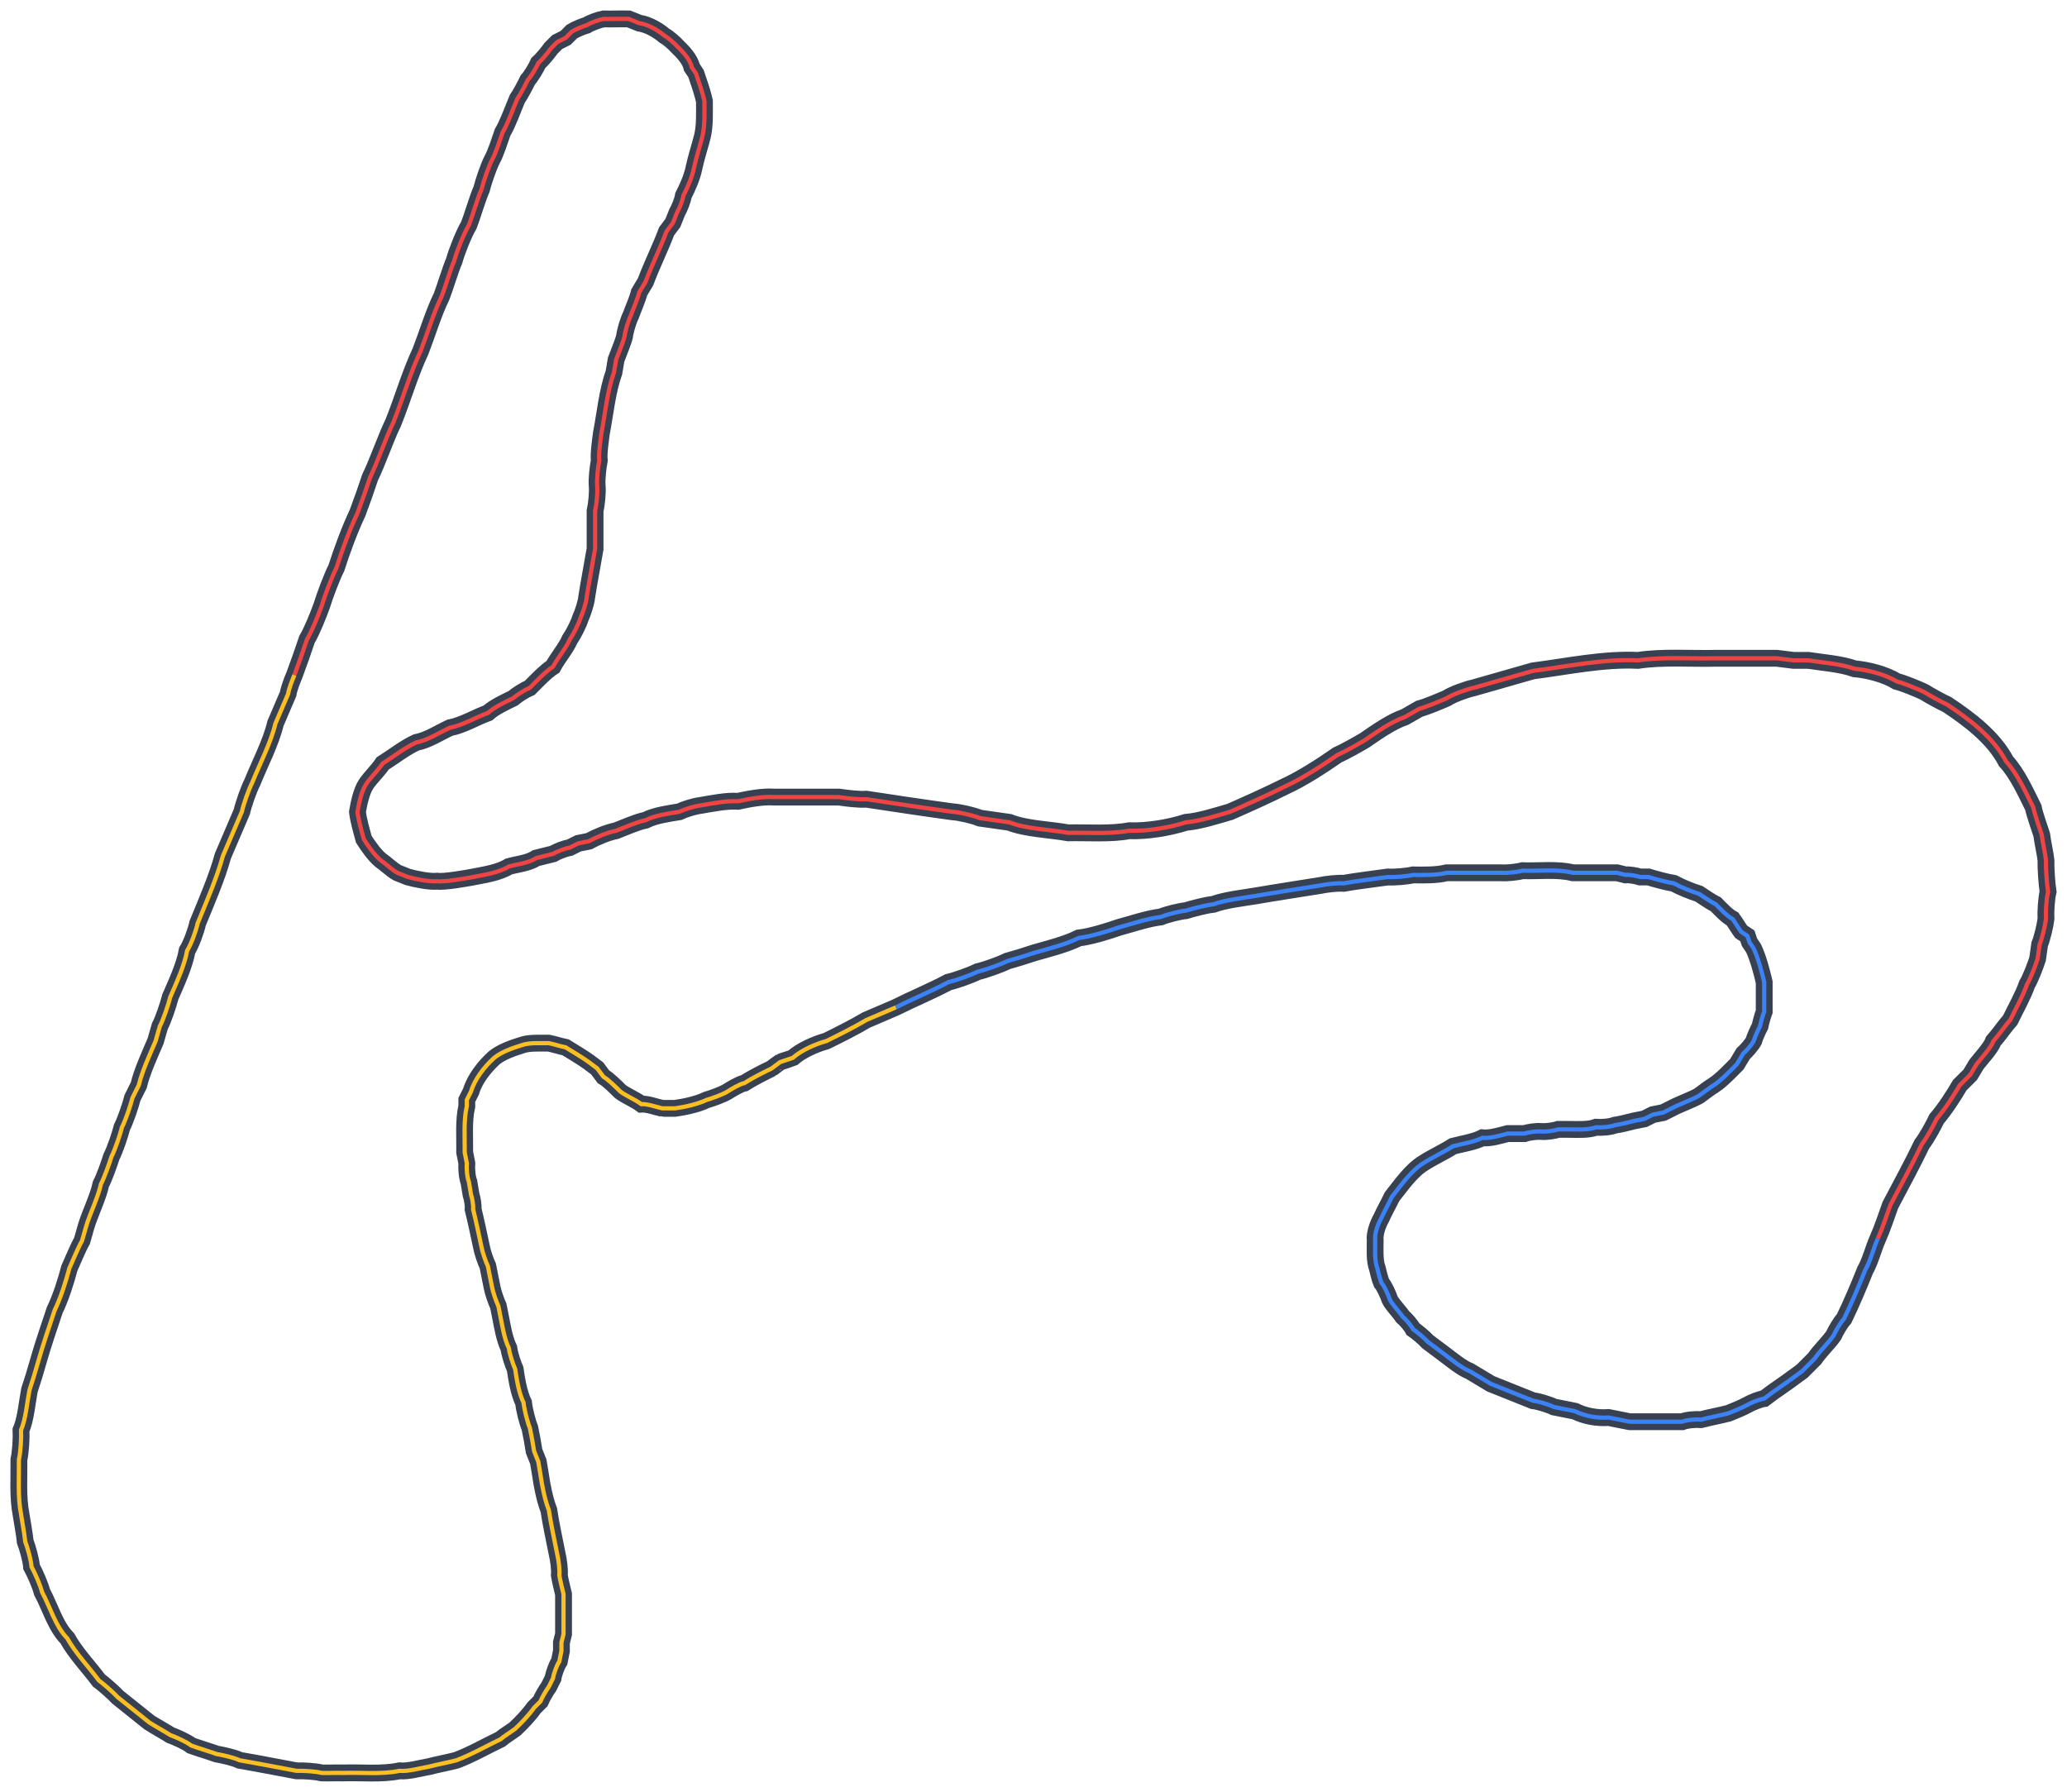
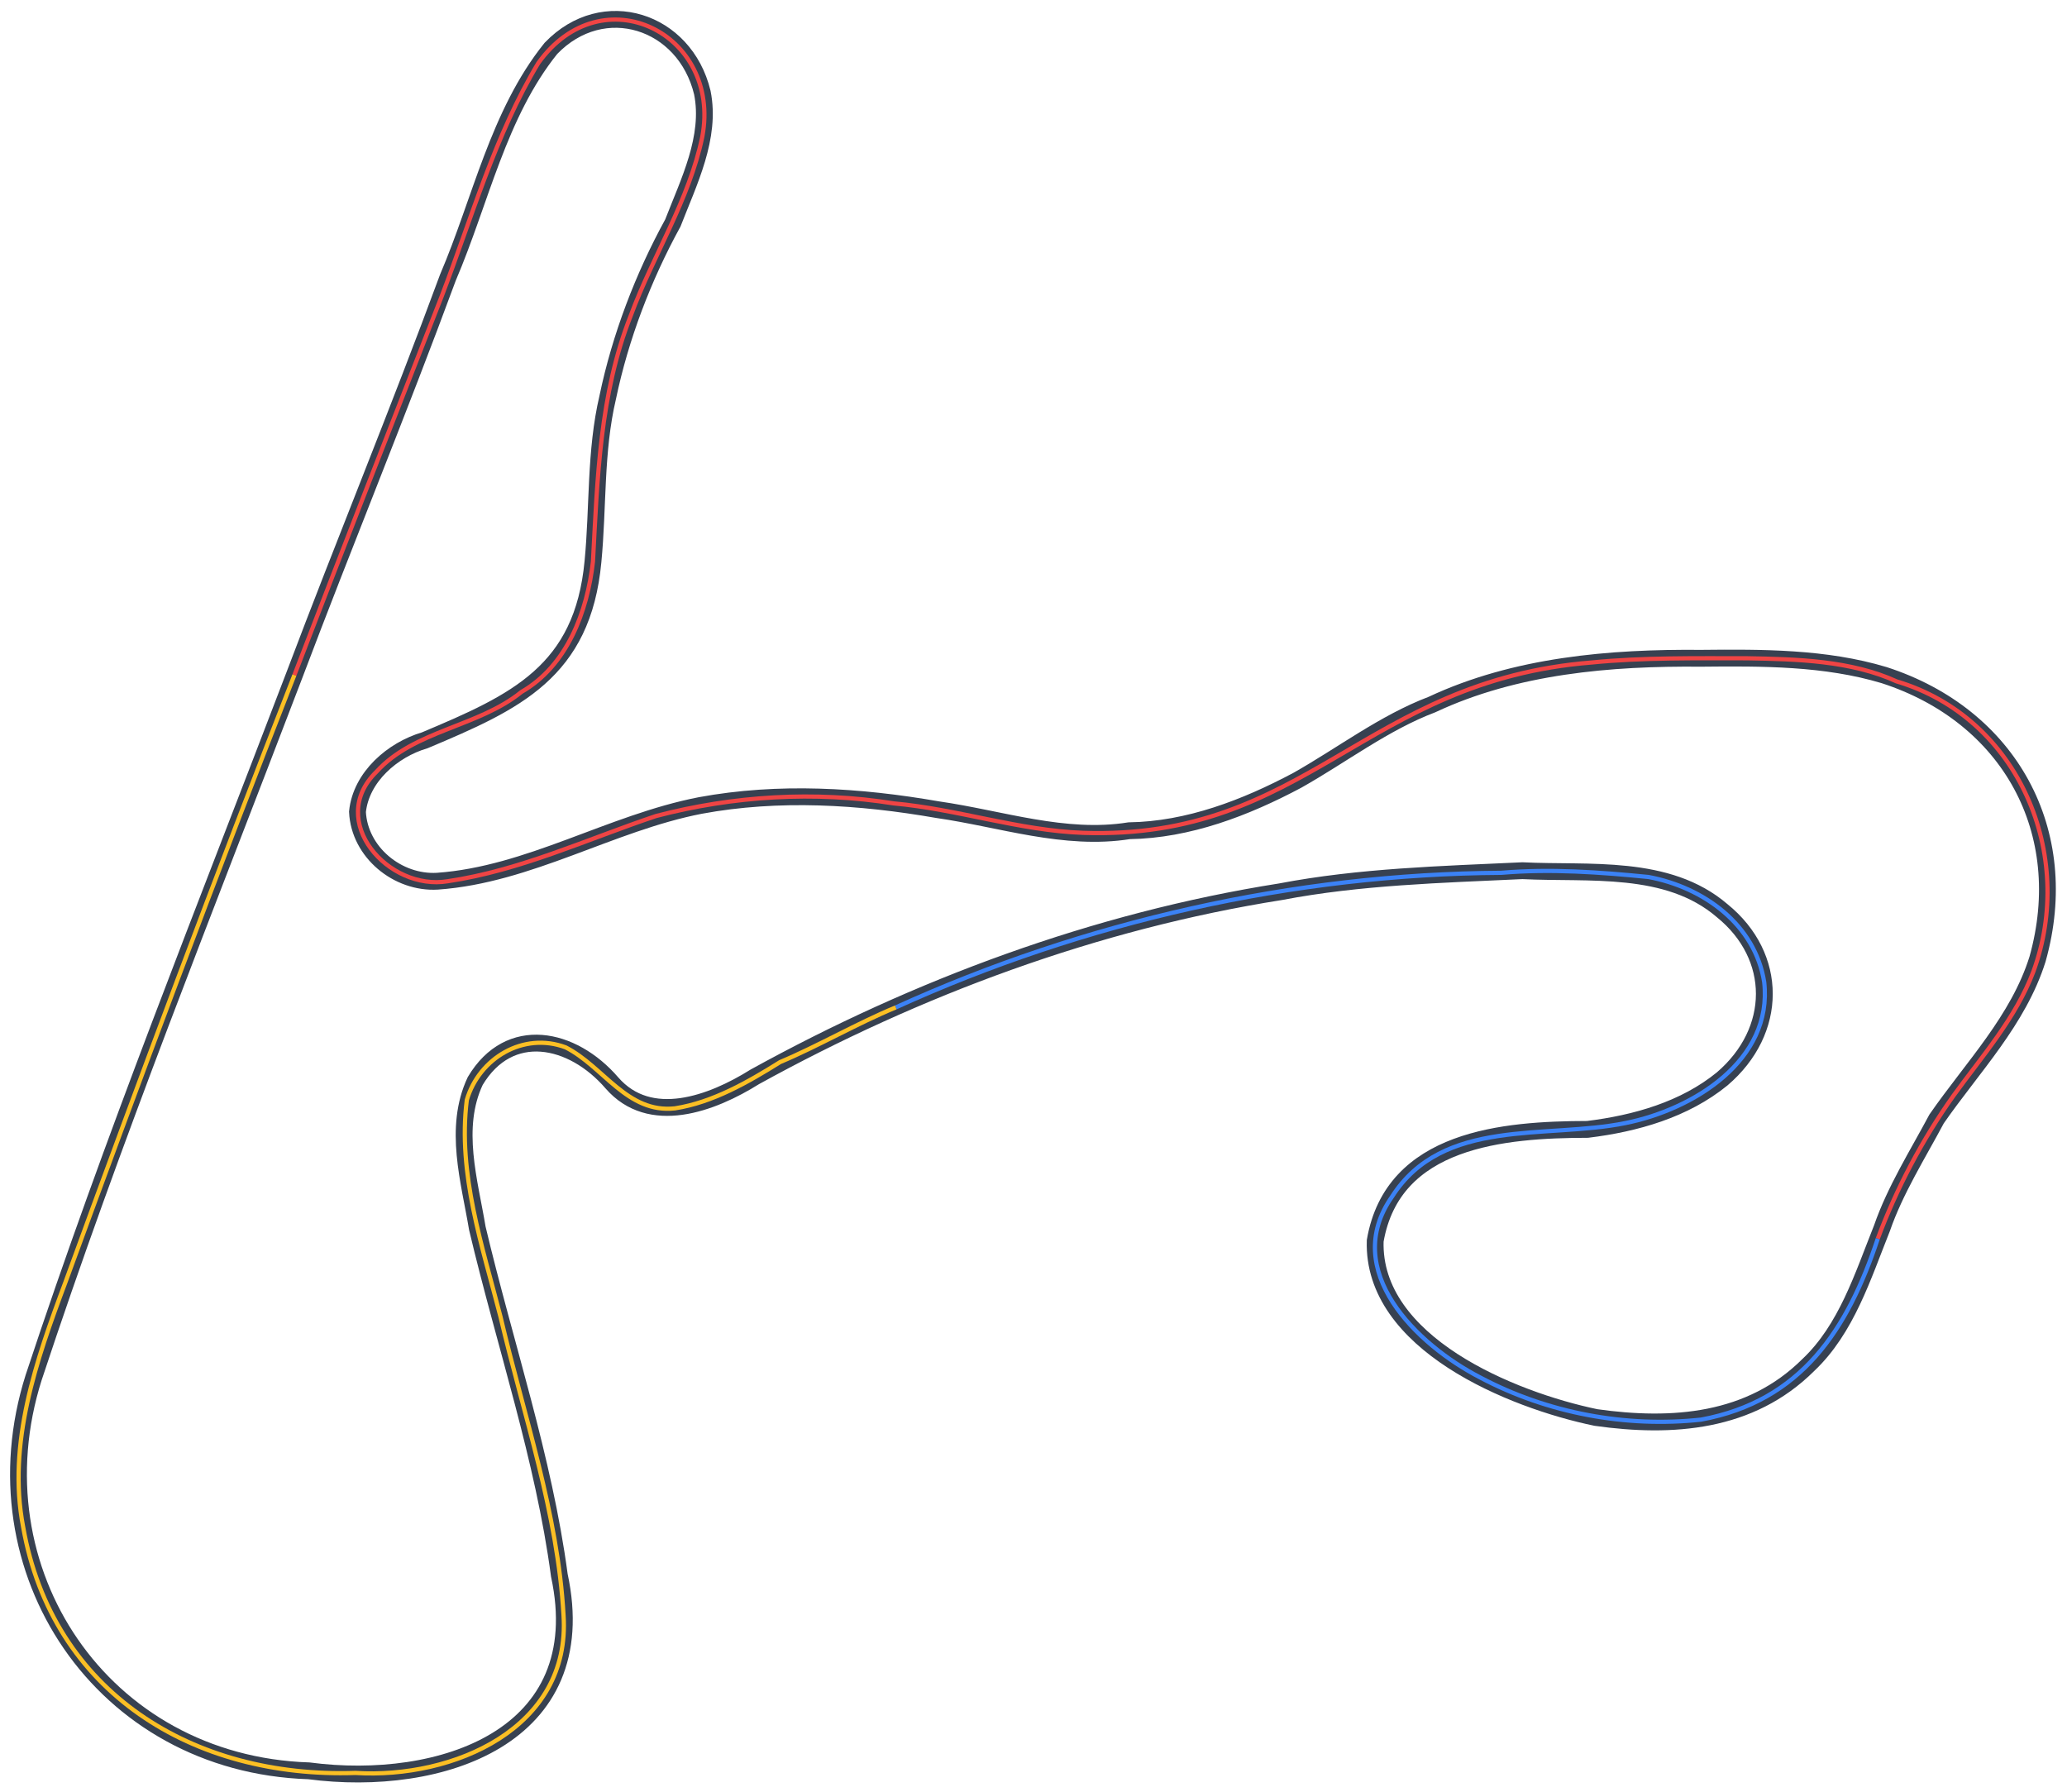
<svg xmlns="http://www.w3.org/2000/svg" version="1.1" id="Layer_1" x="0px" y="0px" viewBox="0 0 983 852" style="enable-background:new 0 0 983 852;" xml:space="preserve">
  <style type="text/css">
	.st0{fill:none;stroke:#374151;stroke-width:8;}
	.st1{fill:none;stroke:#EF4444;stroke-width:2;}
	.st2{fill:none;stroke:#3B82F6;stroke-width:2;}
	.st3{fill:none;stroke:#FBBF24;stroke-width:2;}
</style>
-   <path vector-effect="non-scaling-stroke" class="st0" d="M140,321c1.6-4.2,4.6-12.7,6-17c2.3-3.8,5.5-11.8,7-16  c1.4-4.6,4.8-13.7,7-18c2.5-7.9,6.4-18.5,10-26c1.6-4.2,4.6-12.7,6-17c3.7-7.6,7.3-18.4,11-26c4.3-10.6,8.1-23.7,13-34  c3-7.7,6.3-18.6,10-26c1.6-4.1,4.2-12.9,6-17c1.2-4.4,4.6-13,7-17c1.6-4.1,4.2-13,6-17c0.9-3.6,3.3-10.7,5-14c1.7-2.9,3.9-9.9,5-13  c2.6-4.4,5-11.3,7-16c1.4-1.9,4-6.9,5-9c1.6-1.7,4.1-5.9,5-8c1.7-1.5,4.7-5.1,6-7c0,0,3-3,3-3s4-2,4-2s3-3,3-3c1.6-1,5.2-2.5,7-3  c1.9-1.2,5.8-2.6,8-3c3.6,0.1,8.5-0.1,12,0c0,0,5,2,5,2c4.1,0.6,8.9,3.3,12,6c1.7,0.9,4.7,3.5,6,5c2.7,2.6,6.2,6.2,7,10c0,0,2,3,2,3  s1,3,1,3c1,2.8,2.4,7.3,3,10c0,5.2,0.3,11.9-1,17c-1.2,4.7-3,10.2-4,15c-0.8,4.1-3.1,9.3-5,13c-0.3,2.2-1.9,6.1-3,8c0,0-2,5-2,5  s-3,4-3,4c-2.9,7.8-7.1,16.2-10,24c0,0-3,5-3,5c-0.7,3-3,8.2-4,11c-1.2,2.4-2.7,7.3-3,10c-0.7,2.9-3,8.2-4,11c0,0-1,6-1,6  c-3.2,9-4.2,19.7-6,29c-0.4,3.3-1.4,9.7-1,13c-0.6,3-1.3,8.9-1,12c0.3,3.1-0.3,9-1,12c0,5.4,0,12.6,0,18c-1.2,7.2-2.9,15.8-4,23  c-0.2,2.6-1.9,7.6-3,10c-0.8,2.7-3.4,7.7-5,10c-1.8,4.2-5.9,9-8,13c-3.7,2.4-7.9,6.9-11,10c-2.2,0.9-6.2,3.4-8,5  c-3.7,1.8-8.9,4.2-12,7c-5.6,2-12,5.9-18,7c-5,2.3-10.6,6-16,7c-5.5,2.5-10.9,6.8-16,10c-2,3.1-6,6.9-8,10c-2.2,3.5-3.3,9-4,13  c0.4,3.8,2,9.3,3,13c2,3.2,5.1,7.6,8,10c2.1,1.4,5.8,4.9,8,6c0,0,5,2,5,2c3.6,1,10.4,2.4,14,2c3,0.5,13.9-1.4,17-2  c5.5-1.1,12.1-2,17-5c4-1.1,9.4-1.6,13-4c2.1-0.5,5.9-1.5,8-2c2-1.2,5.7-2.6,8-3c0,0,4-2,4-2s5-1,5-1c3.7-2,8.9-4.2,13-5  c4.2-1.6,9.6-4.1,14-5c4.5-2.3,11.1-3.2,16-4c2.5-1.2,7.3-2.7,10-3c5.4-0.9,12.5-2.4,18-2c5-1.1,11.9-2.4,17-2c9.9,0,21.1,0,31,0  c3.3,0.5,9.7,1.3,13,1c13.3,2,27.7,4.2,41,6c3.4,0.2,9.9,1.7,13,3c3.5,0.5,10.5,1.5,14,2c8.2,3.2,19.2,3.4,28,5c9.1-0.2,20,0.7,29-1  c8.6,0.3,18.8-1.4,27-4c6.4-0.5,14.8-3.2,21-5c8.2-3.6,18-8,26-12c8.3-3.8,17.5-9.8,25-15c3.4-1.5,9.8-5.1,13-7  c5.4-3.7,12.7-8.9,19-11c0,0,7-4,7-4c3.4-0.9,9.8-3.6,13-5c2.9-1.9,9.6-4.3,13-5c8.7-2.5,19.2-5.5,28-8c16.3-2.1,33.5-5.8,50-5  c11.7-1.8,25.2-0.7,37-1c9,0,20,0,29,0c0,0,8,1,8,1s7,0,7,0c6.5,1,15.7,1.7,22,4c6.2,0.5,14.7,2.7,20,6c3.5,0.9,9.8,3.5,13,5  c2.7,1.7,8.1,4.7,11,6c10.5,7,22,15.6,28,27c5.5,6,9.4,14.8,13,22c0.5,3,3.1,10,4,13c0.3,2.9,1.7,9,2,12c-0.1,3.9,0.4,11.2,1,15  c-0.8,3.2-1.2,9.7-1,13c-0.4,3.1-1.8,9.1-3,12c0,0-1,7-1,7c-1,3.1-3.3,9.2-5,12c-1.8,5.3-5.6,12-8,17c-2.2,2.4-5.8,7.6-8,10  c-1.1,3.2-6,8.4-8,11c0,0-3,5-3,5s-5,5-5,5c-2.9,5-7.2,11.6-11,16c-1.5,3.2-4.8,9.2-7,12c-4.5,9.4-10.1,19.7-15,29  c-1.7,4.7-3.9,11.4-6,16l0,0c-2,4.4-3.6,10.9-6,15c-3,7.5-6.5,15.8-10,23c-1.7,1.8-4,5.8-5,8c-2.4,3.5-6.6,7.4-9,11  c-1.5,1.5-4.5,4.5-6,6c-4.3,3.2-9.6,7-14,10c0,0-4,3-4,3c-2.2,0.3-6.1,1.9-8,3c-2.1,1.2-6.7,3.1-9,4c-3.8,1-9.2,2-13,3  c-2.4-0.2-6.7,0.1-9,1c-8,0-17,0-25,0c-2.5-0.5-7.5-1.5-10-2c-5.3,0.4-11.2-0.6-16-3c-2.5-0.5-7.5-1.5-10-2c-2.4-1.2-7.4-2.7-10-3  c-6.3-2.5-13.7-5.5-20-8c-2.5-1.5-7.5-4.5-10-6c-4-1.6-8.5-5.4-12-8c-2-1.5-6-4.5-8-6c-1.5-1.7-5.1-4.7-7-6c-0.9-1.8-3.5-4.7-5-6  c-1.2-1.9-5.1-6-6-8c-0.7-2.1-2.6-6.4-4-8c-0.7-1.6-1.6-5.3-2-7c-1.4-3.7-1-9.1-1-13c-0.4-3.5,1.3-8,3-11c1-2.4,3.9-7.6,5-10  c4.3-5.4,9-12.3,15-16c4-2.6,10-5.4,14-8c4.2-1.1,10.1-2,14-4c3.7,0.4,8.4-1.1,12-2c2,0,6,0,8,0c2-0.7,5.9-1.2,8-1  c2.1,0.2,6-0.3,8-1c0,0,5,0,5,0c3.9,0,9.3,0.4,13-1c2.4,0.2,6.7-0.1,9-1c2.2-0.3,6.8-1.4,9-2c0,0,5-1,5-1s4-2,4-2s5-1,5-1s4-2,4-2  c3.7-2,9.3-3.9,13-6c1.6-1.2,5.3-4,7-5c3.7-2.4,7.9-6.9,11-10c0,0,3-5,3-5c1.4-1.2,4.1-4.3,5-6c0.5-1.9,2.1-5.3,3-7  c0.3-1.6,1.4-5.5,2-7c0-4.3,0-9.7,0-14c-1.2-5.1-2.8-11.2-5-16c0,0-2-3-2-3l-1-3c0,0-3-2-3-2c-1.1-1.5-2.9-4.5-4-6  c-2.8-1.5-5.8-4.8-8-7c-2.3-1.1-6-3.7-8-5c-3.6-1.1-8.7-3.2-12-5c-2.8-0.4-9.2-2.1-12-3c0,0-4,0-4,0c-1.8-0.6-5.2-1.2-7-1  c0,0-4-1-4-1h-5c-5,0-11,0-16,0c-7.5-1.9-16.3-0.7-24-1c-2.5,0.7-7.4,1.2-10,1c-8.3,0-17.7,0-26,0c-4.7,1.2-11.2,1.1-16,1  c-3,0.7-8.9,1.2-12,1c-4.2,0.6-17,2.2-21,3c-2.8-0.2-8.3,0.4-11,1c-9.9,1.6-21.1,3.3-31,5c-6,1-14.2,1.9-20,4c-3.3,0.3-9.8,2-13,3  c-3.1,0.3-9.1,1.8-12,3c-6.1,0.7-14.1,3.4-20,5c-5.5,1.9-13.2,4.3-19,5c-5.9,3-14.7,5.2-21,7c-3.2,1.1-9.7,3.1-13,4  c-3.2,1.6-10.4,4.2-14,5c-3.2,1.6-10.4,4.2-14,5c-7.6,4.1-17.3,8.1-25,12c-3.4,1.5-10.8,4.6-14,6c-5.7,3.4-13.5,7.3-19,10  c-5.4,1.5-12.1,4.5-16,8c-0.2,0.1-6.1,2-6,2c-0.2,0.1-4.1,3.1-4,3c-4.1,2-9.4,4.7-13,7c-2.2,0.4-6.4,3-8,4c-2.4,1.5-7.6,3.3-10,4  c-4.3,2.1-10.6,3.4-15,4c-0.2,0-6.1,0-6,0c-3-0.6-7-2.2-10-2c-2.8-2.1-7.2-3.9-10-6c-1.9-1.9-5.7-5.7-8-7c0,0-3-4-3-4s-4-3-4-3  c-3-2.2-7.8-5-11-7c-2-0.4-6-1.6-8-2c-4,0.1-9.2-0.4-13,1c-4.2,1.3-9.6,3.2-13,6c-4.6,4.2-9.2,10-11,16c0,0-2,4-2,4v3  c-1.6,6.8-0.9,15.1-1,22c0,0,1,5,1,5c-0.2,2.4,0.1,6.7,1,9c0,0,1,6,1,6c0.6,1.8,1.2,5.2,1,7c1.4,5.6,2.8,12.4,4,18  c0.4,2.3,2,6.9,3,9c0.5,2.5,1.5,7.5,2,10c0.4,2.3,2,6.9,3,9c0,0,1,5,1,5c0.9,4.6,1.9,10.8,4,15c0.3,2.6,1.9,7.6,3,10  c0.7,4.9,1.8,11.5,4,16c0.3,3.1,1.8,9.1,3,12c0.6,2.7,1.6,8.3,2,11c0,0,2,5,2,5s1,6,1,6c0.7,5.1,2.1,12.2,4,17c1,6.6,2.7,14.5,4,21  c0.6,2.4,1.3,7.5,1,10c0.3,2.1,1.5,6.9,2,9c0,5.9,0,13.1,0,19c0,0-1,4-1,4s0,4,0,4s-1,5-1,5c-1.2,1.7-2.7,5.9-3,8c0,0-2,4-2,4  c-1.2,1.6-3.2,5.1-4,7c0,0-3,3-3,3c-2.3,3.3-6.1,7.3-9,10c-1.7,1.3-5.4,3.6-7,5c-6.7,3.2-14,7.4-21,10c-3.8,1-9.2,2-13,3  c-4.2,0.7-9.8,2.4-14,2c-8.5,1.8-18.3,0.7-27,1c-2.5-0.1-7.5,0.1-10,0c-3-0.8-9-1.1-12-1c-8.6-1.6-18.3-3.5-27-5  c-2.6-1.3-8.2-2.5-11-3c-3-1.1-9-2.9-12-4c-2.3-1.8-7.3-4-10-5c-2.5-1.6-7.5-4.4-10-6c-4.4-3.6-10.6-8.4-15-12c-2-2.2-6.6-6.2-9-8  c-4.7-6.3-11.2-13.1-15-20c-5.7-5.8-8.2-15-12-22c-0.8-3.2-3.4-9.1-5-12c-0.2-3.2-1.9-9.1-3-12c-0.3-3.3-1.5-9.7-2-13  c-1.6-8.1-0.9-17.8-1-26c0.8-3.5,1.2-10.4,1-14c2.3-5.4,2.9-13.3,4-19c1.1-3.2,3.1-9.7,4-13c2.2-7.9,5.4-17.2,8-25  c2.8-5.7,5.4-13.9,7-20c1.5-3.3,4.2-9.9,6-13c0,0,2-7,2-7c1.8-6,5.7-13.8,7-20c1.6-3,4-9.8,5-13c1.7-3.3,4.1-10.4,5-14  c1.7-3.3,4.1-10.4,5-14c0,0,3-6,3-6c1.5-6.5,5.4-14.9,8-21c0,0,2-7,2-7c1.7-3.2,4.1-10.4,5-14c2.8-6.4,6.8-15.1,8-22  c1.9-3,4.3-9.6,5-13c4-9.8,9.2-21.7,12-32c2.7-6.2,6.3-14.8,9-21c0.8-3.6,3.3-10.7,5-14c3.5-8.7,8.8-18.8,11-28  c1.5-3.4,4.5-10.6,6-14C137.4,327.5,139,323.3,140,321z" />
-   <path vector-effect="non-scaling-stroke" class="st1" d="M140,321c1.6-4.2,4.6-12.7,6-17c2.3-3.8,5.5-11.8,7-16  c1.4-4.6,4.8-13.7,7-18c2.5-7.9,6.4-18.5,10-26c1.6-4.2,4.6-12.7,6-17c3.7-7.6,7.3-18.4,11-26c4.3-10.6,8.1-23.7,13-34  c3-7.7,6.3-18.6,10-26c1.6-4.1,4.2-12.9,6-17c1.2-4.4,4.6-13,7-17c1.6-4.1,4.2-13,6-17c0.9-3.6,3.3-10.7,5-14c1.7-2.9,3.9-9.9,5-13  c2.6-4.4,5-11.3,7-16c1.4-1.9,4-6.9,5-9c1.6-1.7,4.1-5.9,5-8c1.7-1.5,4.7-5.1,6-7c0,0,3-3,3-3s4-2,4-2s3-3,3-3c1.6-1,5.2-2.5,7-3  c1.9-1.2,5.8-2.6,8-3c3.6,0.1,8.5-0.1,12,0c0,0,5,2,5,2c4.1,0.6,8.9,3.3,12,6c1.7,0.9,4.7,3.5,6,5c2.7,2.6,6.2,6.2,7,10c0,0,2,3,2,3  s1,3,1,3c1,2.8,2.4,7.3,3,10c0,5.2,0.3,11.9-1,17c-1.2,4.7-3,10.2-4,15c-0.8,4.1-3.1,9.3-5,13c-0.3,2.2-1.9,6.1-3,8c0,0-2,5-2,5  s-3,4-3,4c-2.9,7.8-7.1,16.2-10,24c0,0-3,5-3,5c-0.7,3-3,8.2-4,11c-1.2,2.4-2.7,7.3-3,10c-0.7,2.9-3,8.2-4,11c0,0-1,6-1,6  c-3.2,9-4.2,19.7-6,29c-0.4,3.3-1.4,9.7-1,13c-0.6,3-1.3,8.9-1,12c0.3,3.1-0.3,9-1,12c0,5.4,0,12.6,0,18c-1.2,7.2-2.9,15.8-4,23  c-0.2,2.6-1.9,7.6-3,10c-0.8,2.7-3.4,7.7-5,10c-1.8,4.2-5.9,9-8,13c-3.7,2.4-7.9,6.9-11,10c-2.2,0.9-6.2,3.4-8,5  c-3.7,1.8-8.9,4.2-12,7c-5.6,2-12,5.9-18,7c-5,2.3-10.6,6-16,7c-5.5,2.5-10.9,6.8-16,10c-2,3.1-6,6.9-8,10c-2.2,3.5-3.3,9-4,13  c0.4,3.8,2,9.3,3,13c2,3.2,5.1,7.6,8,10c2.1,1.4,5.8,4.9,8,6c0,0,5,2,5,2c3.6,1,10.4,2.4,14,2c3,0.5,13.9-1.4,17-2  c5.5-1.1,12.1-2,17-5c4-1.1,9.4-1.6,13-4c2.1-0.5,5.9-1.5,8-2c2-1.2,5.7-2.6,8-3c0,0,4-2,4-2s5-1,5-1c3.7-2,8.9-4.2,13-5  c4.2-1.6,9.6-4.1,14-5c4.5-2.3,11.1-3.2,16-4c2.5-1.2,7.3-2.7,10-3c5.4-0.9,12.5-2.4,18-2c5-1.1,11.9-2.4,17-2c9.9,0,21.1,0,31,0  c3.3,0.5,9.7,1.3,13,1c13.3,2,27.7,4.2,41,6c3.4,0.2,9.9,1.7,13,3c3.5,0.5,10.5,1.5,14,2c8.2,3.2,19.2,3.4,28,5c9.1-0.2,20,0.7,29-1  c8.6,0.3,18.8-1.4,27-4c6.4-0.5,14.8-3.2,21-5c8.2-3.6,18-8,26-12c8.3-3.8,17.5-9.8,25-15c3.4-1.5,9.8-5.1,13-7  c5.4-3.7,12.7-8.9,19-11c0,0,7-4,7-4c3.4-0.9,9.8-3.6,13-5c2.9-1.9,9.6-4.3,13-5c8.7-2.5,19.2-5.5,28-8c16.3-2.1,33.5-5.8,50-5  c11.7-1.8,25.2-0.7,37-1c9,0,20,0,29,0c0,0,8,1,8,1s7,0,7,0c6.5,1,15.7,1.7,22,4c6.2,0.5,14.7,2.7,20,6c3.5,0.9,9.8,3.5,13,5  c2.7,1.7,8.1,4.7,11,6c10.5,7,22,15.6,28,27c5.5,6,9.4,14.8,13,22c0.5,3,3.1,10,4,13c0.3,2.9,1.7,9,2,12c-0.1,3.9,0.4,11.2,1,15  c-0.8,3.2-1.2,9.7-1,13c-0.4,3.1-1.8,9.1-3,12c0,0-1,7-1,7c-1,3.1-3.3,9.2-5,12c-1.8,5.3-5.6,12-8,17c-2.2,2.4-5.8,7.6-8,10  c-1.1,3.2-6,8.4-8,11c0,0-3,5-3,5s-5,5-5,5c-2.9,5-7.2,11.6-11,16c-1.5,3.2-4.8,9.2-7,12c-4.5,9.4-10.1,19.7-15,29  c-1.7,4.7-3.9,11.4-6,16" />
-   <path vector-effect="non-scaling-stroke" class="st2" d="M893,589c-2,4.4-3.6,10.9-6,15c-3,7.5-6.5,15.8-10,23c-1.7,1.8-4,5.8-5,8  c-2.4,3.5-6.6,7.4-9,11c-1.5,1.5-4.5,4.5-6,6c-4.3,3.2-9.6,7-14,10c0,0-4,3-4,3c-2.2,0.3-6.1,1.9-8,3c-2.1,1.2-6.7,3.1-9,4  c-3.8,1-9.2,2-13,3c-2.4-0.2-6.7,0.1-9,1c-8,0-17,0-25,0c-2.5-0.5-7.5-1.5-10-2c-5.3,0.4-11.2-0.6-16-3c-2.5-0.5-7.5-1.5-10-2  c-2.4-1.2-7.4-2.7-10-3c-6.3-2.5-13.7-5.5-20-8c-2.5-1.5-7.5-4.5-10-6c-4-1.6-8.5-5.4-12-8c-2-1.5-6-4.5-8-6c-1.5-1.7-5.1-4.7-7-6  c-0.9-1.8-3.5-4.7-5-6c-1.2-1.9-5.1-6-6-8c-0.7-2.1-2.6-6.4-4-8c-0.7-1.6-1.6-5.3-2-7c-1.4-3.7-1-9.1-1-13c-0.4-3.5,1.3-8,3-11  c1-2.4,3.9-7.6,5-10c4.3-5.4,9-12.3,15-16c4-2.6,10-5.4,14-8c4.2-1.1,10.1-2,14-4c3.7,0.4,8.4-1.1,12-2c2,0,6,0,8,0  c2-0.7,5.9-1.2,8-1c2.1,0.2,6-0.3,8-1c0,0,5,0,5,0c3.9,0,9.3,0.4,13-1c2.4,0.2,6.7-0.1,9-1c2.2-0.3,6.8-1.4,9-2c0,0,5-1,5-1s4-2,4-2  s5-1,5-1s4-2,4-2c3.7-2,9.3-3.9,13-6c1.6-1.2,5.3-4,7-5c3.7-2.4,7.9-6.9,11-10c0,0,3-5,3-5c1.4-1.2,4.1-4.3,5-6c0.5-1.9,2.1-5.3,3-7  c0.3-1.6,1.4-5.5,2-7c0-4.3,0-9.7,0-14c-1.2-5.1-2.8-11.2-5-16c0,0-2-3-2-3l-1-3c0,0-3-2-3-2c-1.1-1.5-2.9-4.5-4-6  c-2.8-1.5-5.8-4.8-8-7c-2.3-1.1-6-3.7-8-5c-3.6-1.1-8.7-3.2-12-5c-2.8-0.4-9.2-2.1-12-3c0,0-4,0-4,0c-1.8-0.6-5.2-1.2-7-1  c0,0-4-1-4-1h-5c-5,0-11,0-16,0c-7.5-1.9-16.3-0.7-24-1c-2.5,0.7-7.4,1.2-10,1c-8.3,0-17.7,0-26,0c-4.7,1.2-11.2,1.1-16,1  c-3,0.7-8.9,1.2-12,1c-4.2,0.6-17,2.2-21,3c-2.8-0.2-8.3,0.4-11,1c-9.9,1.6-21.1,3.3-31,5c-6,1-14.2,1.9-20,4c-3.3,0.3-9.8,2-13,3  c-3.1,0.3-9.1,1.8-12,3c-6.1,0.7-14.1,3.4-20,5c-5.5,1.9-13.2,4.3-19,5c-5.9,3-14.7,5.2-21,7c-3.2,1.1-9.7,3.1-13,4  c-3.2,1.6-10.4,4.2-14,5c-3.2,1.6-10.4,4.2-14,5c-7.6,4.1-17.3,8.1-25,12" />
-   <path vector-effect="non-scaling-stroke" class="st3" d="M426,479c-3.5,1.5-10.5,4.5-14,6c-5.5,3.3-13.3,7.2-19,10  c-5.2,1.4-11.9,4.4-16,8c0,0-6,2-6,2l-4,3c-3.9,1.9-9.3,4.6-13,7c-2,0.3-6.3,2.9-8,4c-2.2,1.4-7.5,3.3-10,4c-4.2,2-10.4,3.4-15,4  c0,0-6,0-6,0c-2.8-0.6-7.1-2.2-10-2c-2.8-2.1-7.2-3.9-10-6c-1.9-1.9-5.7-5.7-8-7c0,0-3-4-3-4s-4-3-4-3c-3-2.2-7.8-5-11-7  c-2-0.4-6-1.6-8-2c-4,0.1-9.2-0.4-13,1c-4.2,1.3-9.6,3.2-13,6c-4.6,4.2-9.2,10-11,16c0,0-2,4-2,4v3c-1.6,6.8-0.9,15.1-1,22  c0,0,1,5,1,5c-0.2,2.4,0.1,6.7,1,9c0,0,1,6,1,6c0.6,1.8,1.2,5.2,1,7c1.4,5.6,2.8,12.4,4,18c0.4,2.3,2,6.9,3,9c0.5,2.5,1.5,7.5,2,10  c0.4,2.3,2,6.9,3,9c0,0,1,5,1,5c0.9,4.6,1.9,10.8,4,15c0.3,2.6,1.9,7.6,3,10c0.7,4.9,1.8,11.5,4,16c0.3,3.1,1.8,9.1,3,12  c0.6,2.7,1.6,8.3,2,11c0,0,2,5,2,5s1,6,1,6c0.7,5.1,2.1,12.2,4,17c1,6.6,2.7,14.5,4,21c0.6,2.4,1.3,7.5,1,10c0.3,2.1,1.5,6.9,2,9  c0,5.9,0,13.1,0,19c0,0-1,4-1,4s0,4,0,4s-1,5-1,5c-1.2,1.7-2.7,5.9-3,8c0,0-2,4-2,4c-1.2,1.6-3.2,5.1-4,7c0,0-3,3-3,3  c-2.3,3.3-6.1,7.3-9,10c-1.7,1.3-5.4,3.6-7,5c-6.7,3.2-14,7.4-21,10c-3.8,1-9.2,2-13,3c-4.2,0.7-9.8,2.4-14,2  c-8.5,1.8-18.3,0.7-27,1c-2.5-0.1-7.5,0.1-10,0c-3-0.8-9-1.1-12-1c-8.6-1.6-18.3-3.5-27-5c-2.6-1.3-8.2-2.5-11-3c-3-1.1-9-2.9-12-4  c-2.3-1.8-7.3-4-10-5c-2.5-1.6-7.5-4.4-10-6c-4.4-3.6-10.6-8.4-15-12c-2-2.2-6.6-6.2-9-8c-4.7-6.3-11.2-13.1-15-20  c-5.7-5.8-8.2-15-12-22c-0.8-3.2-3.4-9.1-5-12c-0.2-3.2-1.9-9.1-3-12c-0.3-3.3-1.5-9.7-2-13c-1.6-8.1-0.9-17.8-1-26  c0.8-3.5,1.2-10.4,1-14c2.3-5.4,2.9-13.3,4-19c1.1-3.2,3.1-9.7,4-13c2.2-7.9,5.4-17.2,8-25c2.8-5.7,5.4-13.9,7-20  c1.5-3.3,4.2-9.9,6-13c0,0,2-7,2-7c1.8-6,5.7-13.8,7-20c1.6-3,4-9.8,5-13c1.7-3.3,4.1-10.4,5-14c1.7-3.3,4.1-10.4,5-14c0,0,3-6,3-6  c1.5-6.5,5.4-14.9,8-21c0,0,2-7,2-7c1.7-3.2,4.1-10.4,5-14c2.8-6.4,6.8-15.1,8-22c1.9-3,4.3-9.6,5-13c4-9.8,9.2-21.7,12-32  c2.7-6.2,6.3-14.8,9-21c0.8-3.6,3.3-10.7,5-14c3.5-8.7,8.8-18.8,11-28c1.5-3.4,4.5-10.6,6-14c0.4-2.5,2-6.7,3-9" />
+   <path vector-effect="non-scaling-stroke" class="st0" d="M140,321c23.8-63,49.7-125.8,73-189c15.6-36.4,23.9-77.8,49-109  c24.9-25.9,63.7-13.3,72,21c4.3,21.3-6.5,42.6-14,62c-14.1,25.7-25,54.2-31,83c-6,25.5-4.5,52.2-7,78c-4.9,52.4-36.7,66.8-80,85  c-15.3,4.5-30.3,17.4-32,34c0.9,19.2,19.1,34.1,38,33c43.7-3.1,82.3-27.7,125-36c37.3-6.9,75.7-4.5,113,2c30,4.3,60.3,14.9,91,10  c28.1-0.4,55.4-10.9,80-24c21.1-11.9,41.3-27.4,64-36c39.7-18.6,84.7-22.4,128-22c29.1-0.3,59-0.4,87,8c59.7,19.3,90,74.4,73,135  c-9.1,29.1-31,51.5-48,76c-9,16.9-19.7,33.8-26,52c-9.1,22.8-16.9,47.9-35,65c-27.6,27.5-64.8,30.1-101,25  c-40.1-8.3-106.5-35.4-105-84c8.4-48.7,61.2-52.9,101-53c22.9-2.8,46.1-9.4,64-24c26.7-22.8,26.8-58.3,0-80  c-26-22.3-63.4-17.4-95-19c-38.5,1.8-77.4,2.8-115,10c-88.1,13.9-173.1,45.6-250,88c-20.6,12.9-49.9,23.7-68,2.9  c-18.8-21.8-48.8-28.1-65-0.9c-10.5,22.3-2.7,47.7,1,70c13.1,55.3,31.6,109.4,39,165c16.6,77.1-56.6,101.2-119.1,93  C48.5,838.8-13,746.6,16,655C53.5,541.5,97.6,432.1,140,321z" />
+   <path vector-effect="non-scaling-stroke" class="st1" d="M140,321c23-59.9,46.6-120.2,70-180c14.3-37.2,25.4-76.8,46-111  c30.3-42.4,87.2-14.1,78,35c-6.3,30.3-23.4,56.3-34,85c-14.8,37.3-15.9,77.6-18,117c-2.7,23.9-12.3,49.5-34,62  c-20.6,16.7-51.1,18.2-69,38c-23.9,23.3,5.7,56.8,34,52c34.5-5.1,66.2-20,99-31c36.6-9.6,75.5-12,113-6c30.2,2.7,59.7,12.9,90,14  c106.4,3.6,133.7-72.4,242-81c24.3-2.4,49.5-2,74-2c23.6,0.4,49.3,1.1,71,11c58.2,17.3,85.4,82.6,65,138c-8.4,22.2-24.4,40.2-38,59  c-14.8,20.8-27.1,44.1-36,68" />
+   <path vector-effect="non-scaling-stroke" class="st2" d="M893,589c-14.3,43.2-36.4,77.2-84,86c-35.8,3.9-73.1-3.1-105-20  c-30.3-15.6-66.6-50.9-42-86c24.2-37.9,73.3-27.3,111-35c32.1-6.4,70.2-29.7,66-67c-4.3-27.4-28.8-45.1-55-50c-23-2.3-46.8-4-70-2  c-98.7,0.6-198.3,23.2-288,64" />
+   <path vector-effect="non-scaling-stroke" class="st3" d="M426,479c-18.6,7.7-36.7,18.3-55,26c-15.2,9.5-32,19.2-50,22  c-22.8,2.5-33.9-19.8-52-29c-20.1-7.5-41.1,5.1-47,25c-4.4,35.1,7.4,69.5,16,103c11,46.8,27.3,93.6,30,142c3.6,53.8-52.5,77.9-99,75  c-77,2.6-144.1-38-158-117c-7.6-39.6,6.2-79.2,20-116c35.3-96.6,71.4-193.1,109-289" />
</svg>
